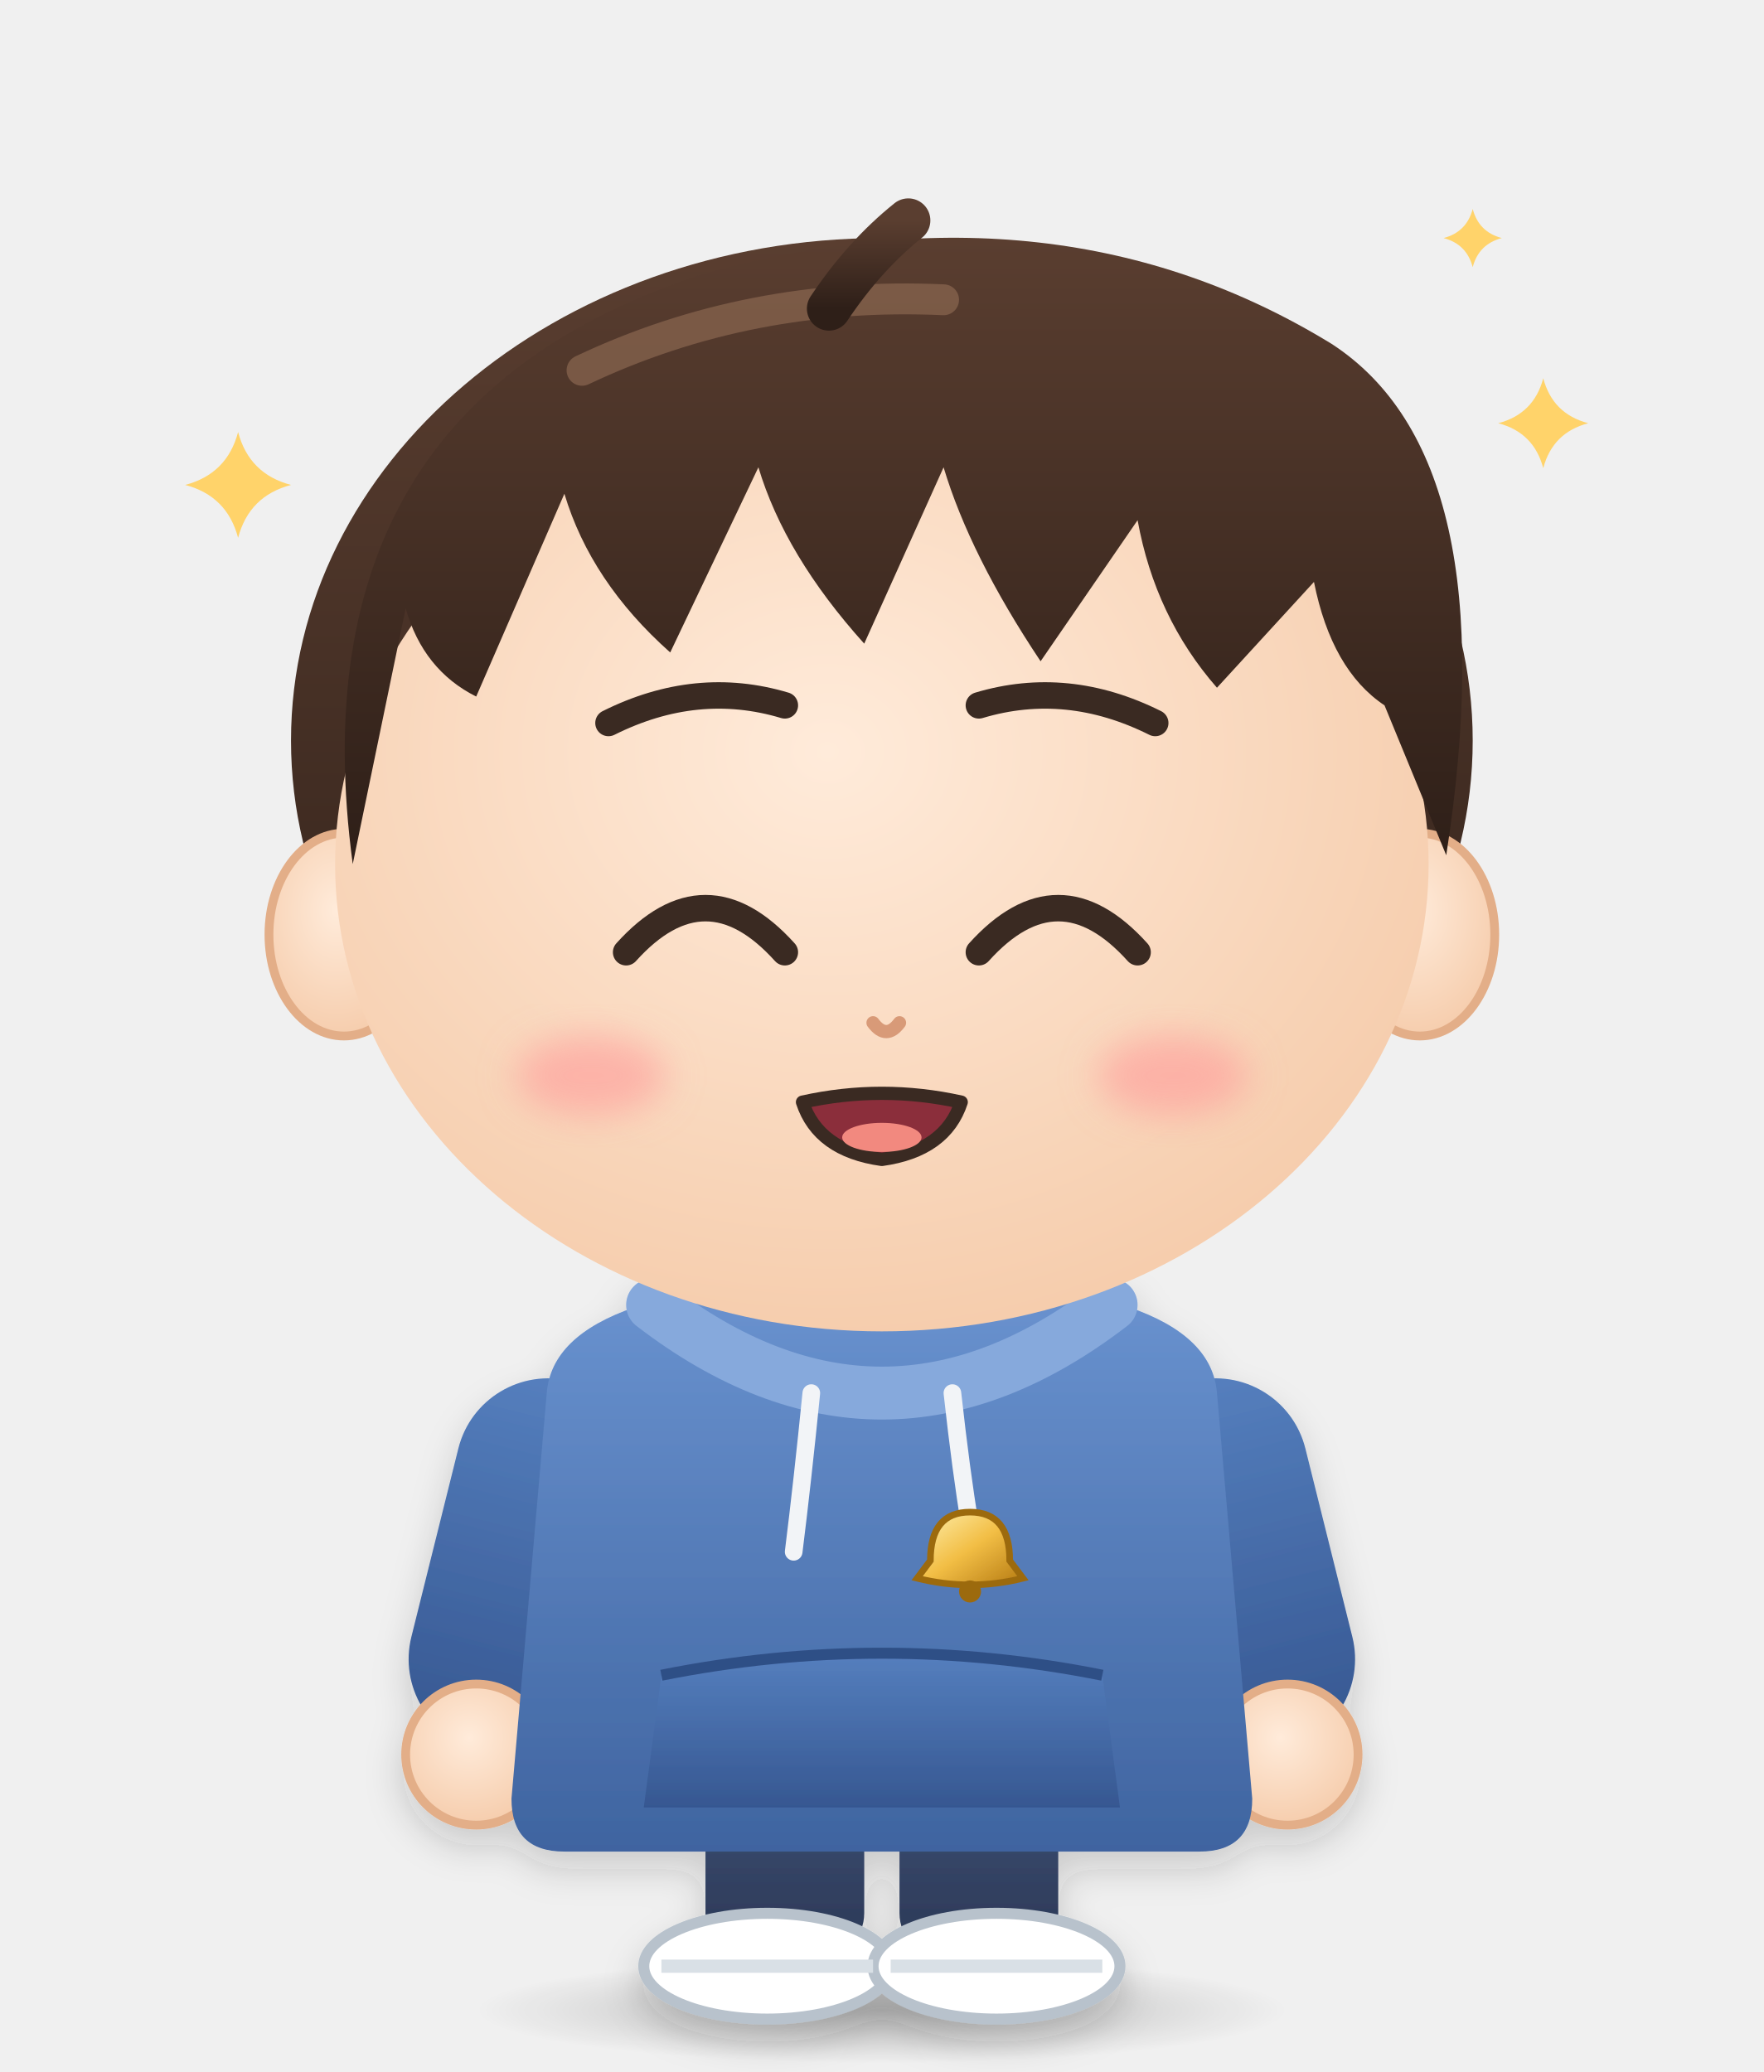
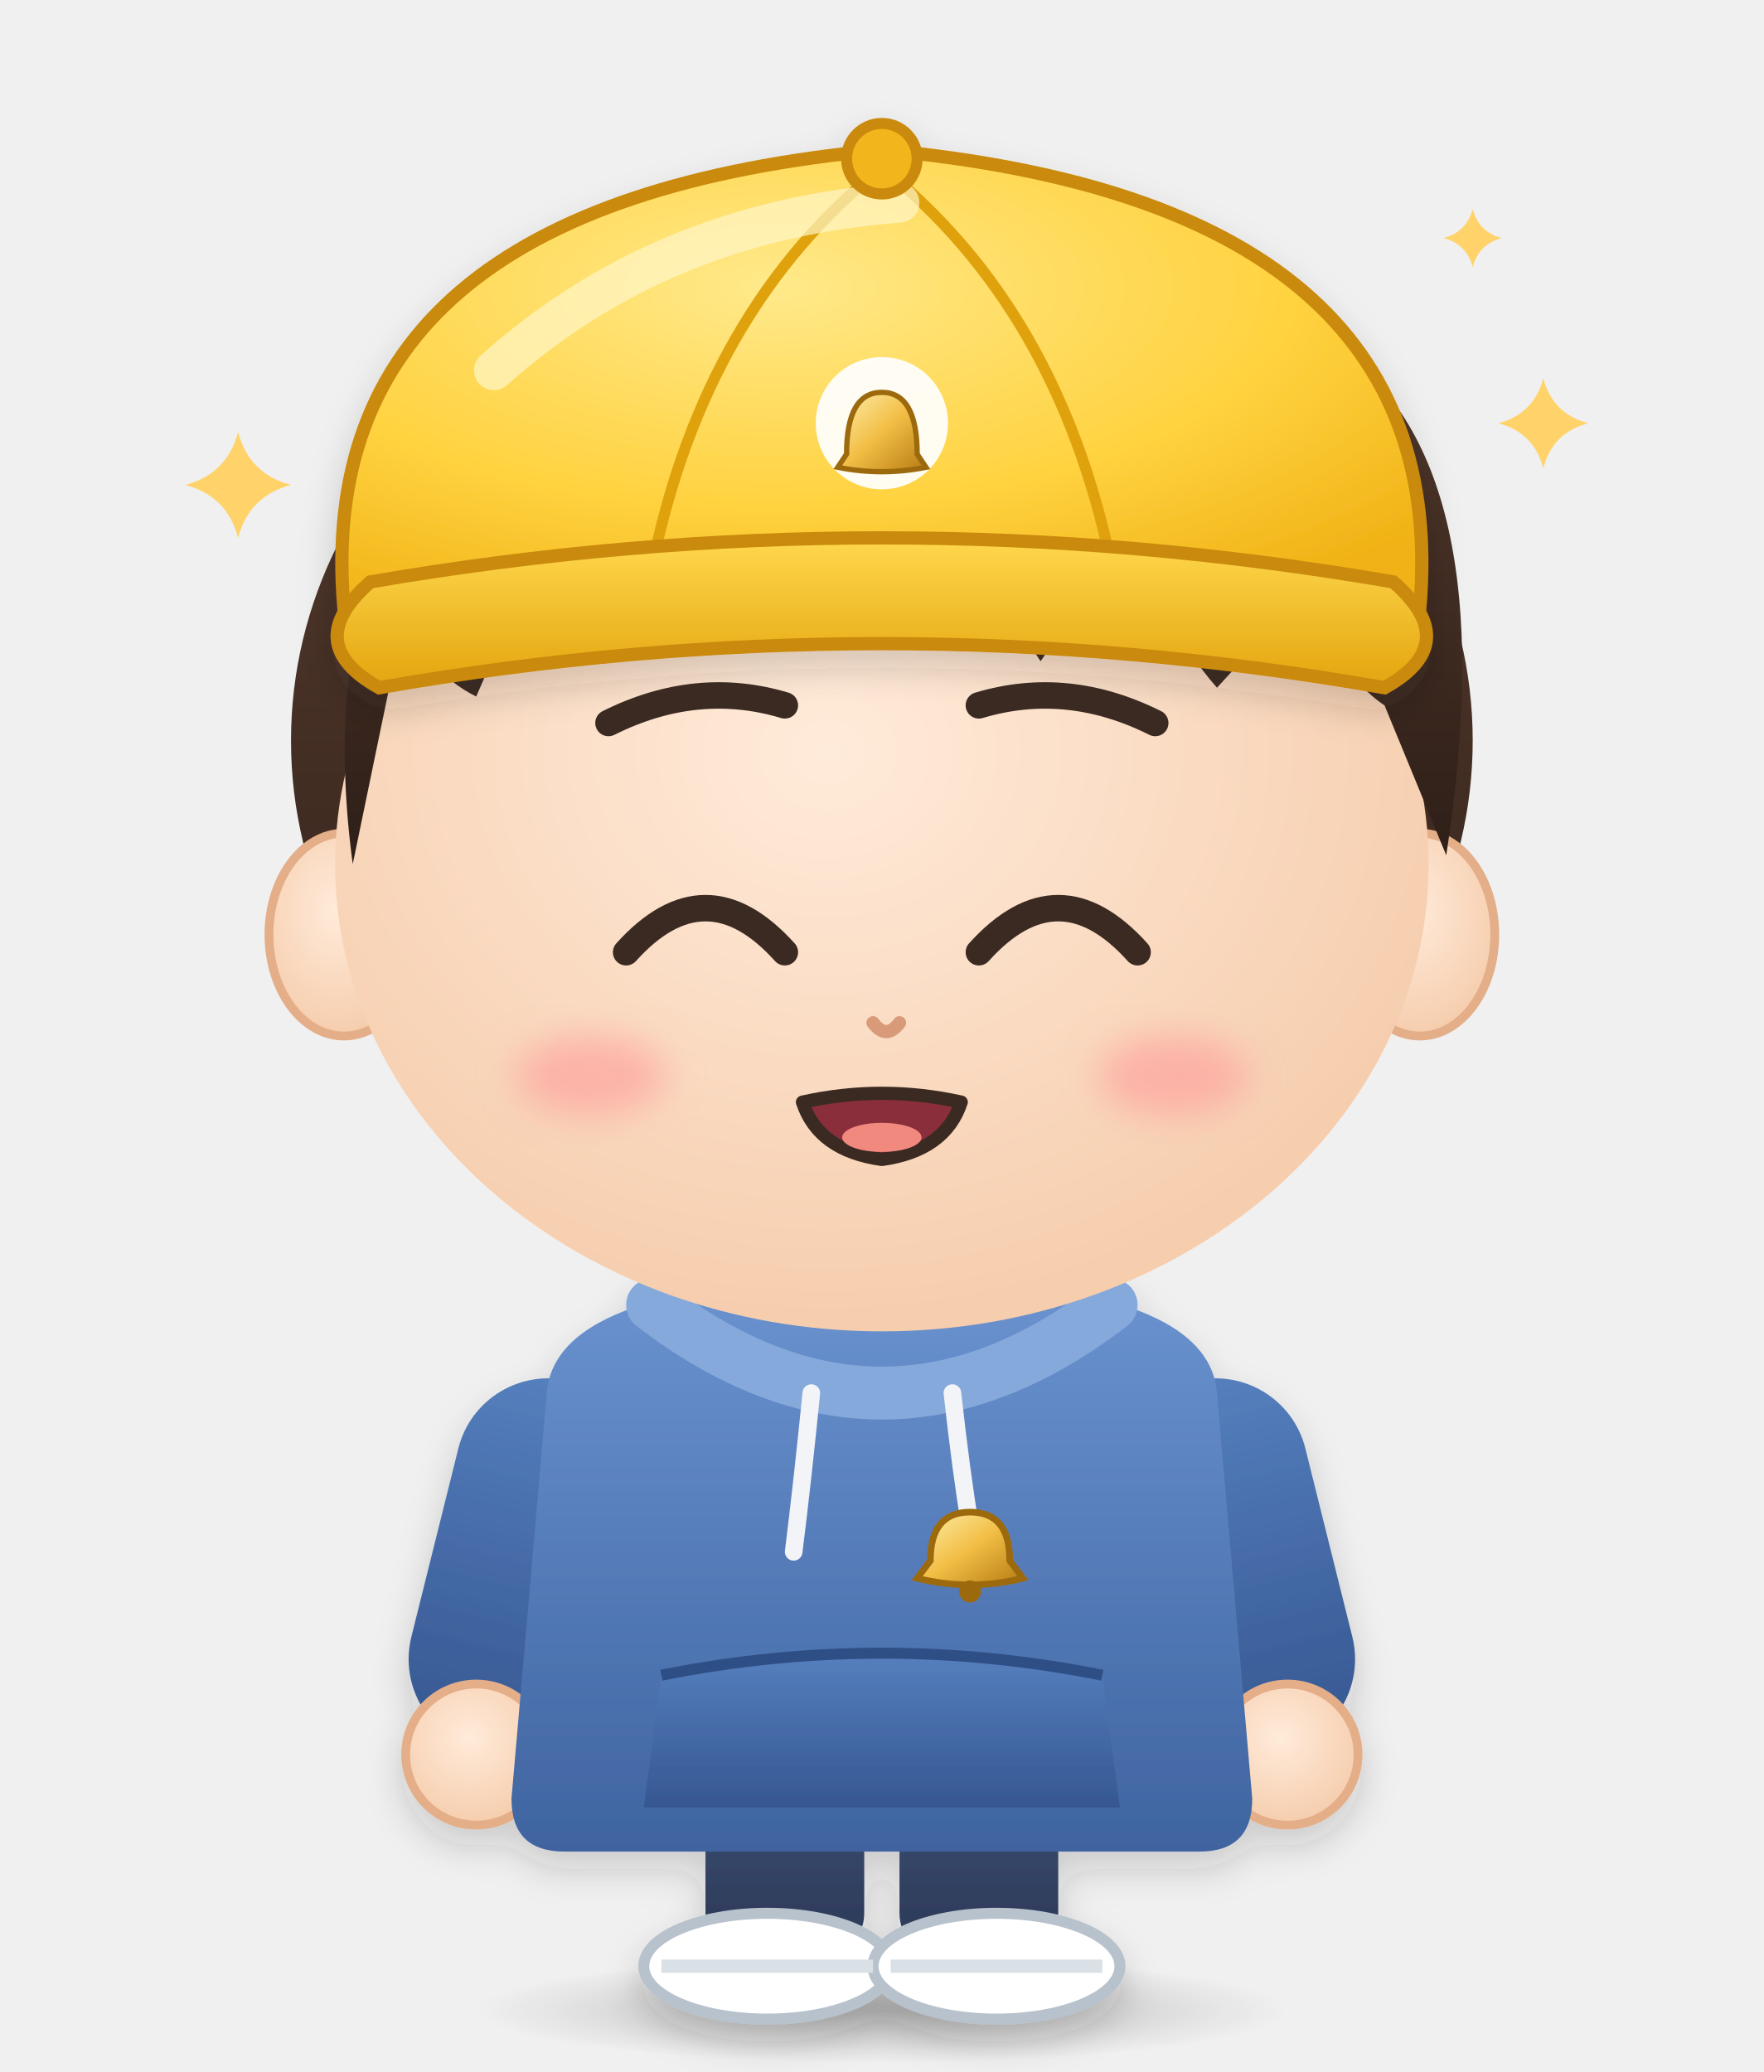
<svg xmlns="http://www.w3.org/2000/svg" viewBox="0 0 400 470" width="400" height="470">
  <defs>
    <radialGradient id="skin" cx="0.45" cy="0.38" r="0.75">
      <stop offset="0" stop-color="#FFEBDA" />
      <stop offset="1" stop-color="#F4C7A4" />
    </radialGradient>
    <linearGradient id="hair" x1="0" y1="0" x2="0" y2="1">
      <stop offset="0" stop-color="#5A3E30" />
      <stop offset="1" stop-color="#2E1F18" />
+     </linearGradient>
+     <radialGradient id="cap" cx="0.4" cy="0.3" r="0.8">
+       <stop offset="0" stop-color="#FFE98A" />
+       <stop offset="0.6" stop-color="#FFD23F" />
+       <stop offset="1" stop-color="#F0B215" />
+     </radialGradient>
+     <linearGradient id="brim" x1="0" y1="0" x2="0" y2="1">
+       <stop offset="0" stop-color="#FFD84D" />
+       <stop offset="1" stop-color="#E3A40E" />
    </linearGradient>
    <linearGradient id="hoodie" x1="0" y1="0" x2="0" y2="1">
      <stop offset="0" stop-color="#6A93D0" />
      <stop offset="1" stop-color="#3F64A0" />
    </linearGradient>
    <linearGradient id="hoodieDark" x1="0" y1="0" x2="0" y2="1">
      <stop offset="0" stop-color="#557FBE" />
      <stop offset="1" stop-color="#365791" />
    </linearGradient>
    <linearGradient id="jeans" x1="0" y1="0" x2="0" y2="1">
      <stop offset="0" stop-color="#3B4C70" />
      <stop offset="1" stop-color="#2A3754" />
    </linearGradient>
    <radialGradient id="iris" cx="0.5" cy="0.35" r="0.7">
      <stop offset="0" stop-color="#7A5038" />
      <stop offset="1" stop-color="#2B1B14" />
    </radialGradient>
    <linearGradient id="gold" x1="0" y1="0" x2="1" y2="1">
      <stop offset="0" stop-color="#FFF1B0" />
      <stop offset="0.5" stop-color="#F2BE45" />
      <stop offset="1" stop-color="#B57A12" />
    </linearGradient>
    <radialGradient id="ground" cx="0.5" cy="0.5" r="0.5">
      <stop offset="0" stop-color="#000" stop-opacity="0.25" />
      <stop offset="1" stop-color="#000" stop-opacity="0" />
    </radialGradient>
    <filter id="soft" x="-40%" y="-40%" width="180%" height="180%">
      <feGaussianBlur stdDeviation="4" />
    </filter>
    <filter id="shadow" x="-20%" y="-20%" width="140%" height="150%">
      <feDropShadow dx="0" dy="4" stdDeviation="4" flood-color="#2A2030" flood-opacity="0.18" />
    </filter>
  </defs>
  <ellipse cx="200" cy="456" rx="92" ry="12" fill="url(#ground)" />
  <g filter="url(#shadow)">
    <rect x="160" y="410" width="36" height="34" rx="10" fill="url(#jeans)" />
    <rect x="204" y="410" width="36" height="34" rx="10" fill="url(#jeans)" />
    <ellipse cx="174" cy="446" rx="28" ry="12" fill="#FFFFFF" stroke="#B8C2CC" stroke-width="2.5" />
    <ellipse cx="226" cy="446" rx="28" ry="12" fill="#FFFFFF" stroke="#B8C2CC" stroke-width="2.5" />
    <path d="M150 446 L198 446 M202 446 L250 446" stroke="#D9E0E6" stroke-width="3" />
    <rect x="98" y="312" width="42" height="86" rx="21" fill="url(#hoodieDark)" transform="rotate(14 119 355)" />
    <rect x="260" y="312" width="42" height="86" rx="21" fill="url(#hoodieDark)" transform="rotate(-14 281 355)" />
    <circle cx="108" cy="398" r="16" fill="url(#skin)" stroke="#E3AE88" stroke-width="2" />
    <circle cx="292" cy="398" r="16" fill="url(#skin)" stroke="#E3AE88" stroke-width="2" />
    <path d="M124 316 Q126 290 200 290 Q274 290 276 316 L284 408 Q284 420 272 420 L128 420 Q116 420 116 408 Z" fill="url(#hoodie)" />
    <path d="M150 380 Q200 370 250 380 L254 410 L146 410 Z" fill="url(#hoodieDark)" />
    <path d="M150 380 Q200 370 250 380" fill="none" stroke="#2F4F86" stroke-width="2.5" />
    <path d="M148 296 Q200 336 252 296" fill="none" stroke="#86A9DC" stroke-width="12" stroke-linecap="round" />
    <path d="M184 316 Q182 336 180 352" fill="none" stroke="#F2F4F7" stroke-width="4" stroke-linecap="round" />
    <path d="M216 316 Q218 334 220 346" fill="none" stroke="#F2F4F7" stroke-width="4" stroke-linecap="round" />
    <path d="M211 354 Q211 343 220 343 Q229 343 229 354 L232 358 Q220 361 208 358 Z" fill="url(#gold)" stroke="#9C6A10" stroke-width="1.5" />
    <circle cx="220" cy="361" r="2.5" fill="#9C6A10" />
  </g>
  <rect x="186" y="282" width="28" height="18" rx="6" fill="#EDB993" />
  <ellipse cx="200" cy="168" rx="134" ry="114" fill="url(#hair)" />
  <ellipse cx="78" cy="212" rx="17" ry="23" fill="url(#skin)" stroke="#E3AE88" stroke-width="2" />
  <ellipse cx="322" cy="212" rx="17" ry="23" fill="url(#skin)" stroke="#E3AE88" stroke-width="2" />
  <ellipse cx="200" cy="196" rx="124" ry="106" fill="url(#skin)" />
  <path d="M80 196 Q66 92 160 62 Q240 40 302 78 Q342 104 328 194 L314 160 Q302 152 298 132            L276 156 Q262 140 258 118 L236 150 Q220 126 214 106 L196 146 Q178 126 172 106            L152 148 Q134 132 128 112 L108 158 Q96 152 92 138 Z" fill="url(#hair)" />
-   <path d="M132 84 Q170 66 214 68" fill="none" stroke="#8A6650" stroke-width="7" stroke-linecap="round" opacity="0.7" />
-   <path d="M188 70 Q196 58 206 50" fill="none" stroke="url(#hair)" stroke-width="10" stroke-linecap="round" />
+   <g filter="url(#shadow)">
+     <path d="M78 138 Q70 46 200 34 Q330 46 322 138 Q200 118 78 138 Z" fill="url(#cap)" stroke="#C98A0A" stroke-width="3" />
+     <path d="M200 38 Q160 70 148 128 M200 38 Q240 70 252 128" fill="none" stroke="#DFA20F" stroke-width="2.5" />
+     <path d="M112 84 Q150 50 204 46" fill="none" stroke="#FFF6C8" stroke-width="9" stroke-linecap="round" opacity="0.7" />
+     <circle cx="200" cy="36" r="8" fill="#F2B51C" stroke="#C98A0A" stroke-width="2.5" />
+     <circle cx="200" cy="96" r="15" fill="#FFFFFF" opacity="0.92" />
+     <path d="M192 103 Q192 89 200 89 Q208 89 208 103 L210 106 Q200 108 190 106 Z" fill="url(#gold)" stroke="#9C6A10" stroke-width="1.2" />
+     <path d="M84 132 Q200 112 316 132 Q332 146 314 156 Q200 136 86 156 Q68 146 84 132 Z" fill="url(#brim)" stroke="#C98A0A" stroke-width="3" />
+   </g>
  <path d="M198 232 Q201 236 204 232" fill="none" stroke="#D89A78" stroke-width="3" stroke-linecap="round" />
  <ellipse cx="134" cy="244" rx="17" ry="9" fill="#FF9A9A" opacity="0.6" filter="url(#soft)" />
  <ellipse cx="266" cy="244" rx="17" ry="9" fill="#FF9A9A" opacity="0.6" filter="url(#soft)" />
  <path d="M0 -12 Q2.5 -2.5 12 0 Q2.5 2.5 0 12 Q-2.5 2.5 -12 0 Q-2.5 -2.5 0 -12 Z" fill="#FFD36A" transform="translate(54 110) scale(1.0)" />
  <path d="M0 -12 Q2.5 -2.5 12 0 Q2.5 2.5 0 12 Q-2.5 2.5 -12 0 Q-2.5 -2.5 0 -12 Z" fill="#FFD36A" transform="translate(350 96) scale(0.85)" />
  <path d="M0 -12 Q2.5 -2.5 12 0 Q2.5 2.5 0 12 Q-2.5 2.5 -12 0 Q-2.5 -2.5 0 -12 Z" fill="#FFD36A" transform="translate(334 54) scale(0.55)" />
  <path d="M138 164 Q158 154 178 160" fill="none" stroke="#3A2A22" stroke-width="6" stroke-linecap="round" stroke-linejoin="round" />
  <path d="M222 160 Q242 154 262 164" fill="none" stroke="#3A2A22" stroke-width="6" stroke-linecap="round" stroke-linejoin="round" />
  <path d="M142 216 Q160 196 178 216" fill="none" stroke="#3A2A22" stroke-width="6" stroke-linecap="round" stroke-linejoin="round" />
  <path d="M222 216 Q240 196 258 216" fill="none" stroke="#3A2A22" stroke-width="6" stroke-linecap="round" stroke-linejoin="round" />
  <path d="M182 250 Q200 246 218 250 Q214.4 261 200 263 Q185.6 261 182 250 Z" fill="#8B2E3B" stroke="#3A2A22" stroke-width="3" stroke-linejoin="round" />
  <ellipse cx="200" cy="258" rx="9.0" ry="3.3" fill="#F2897F" />
</svg>
